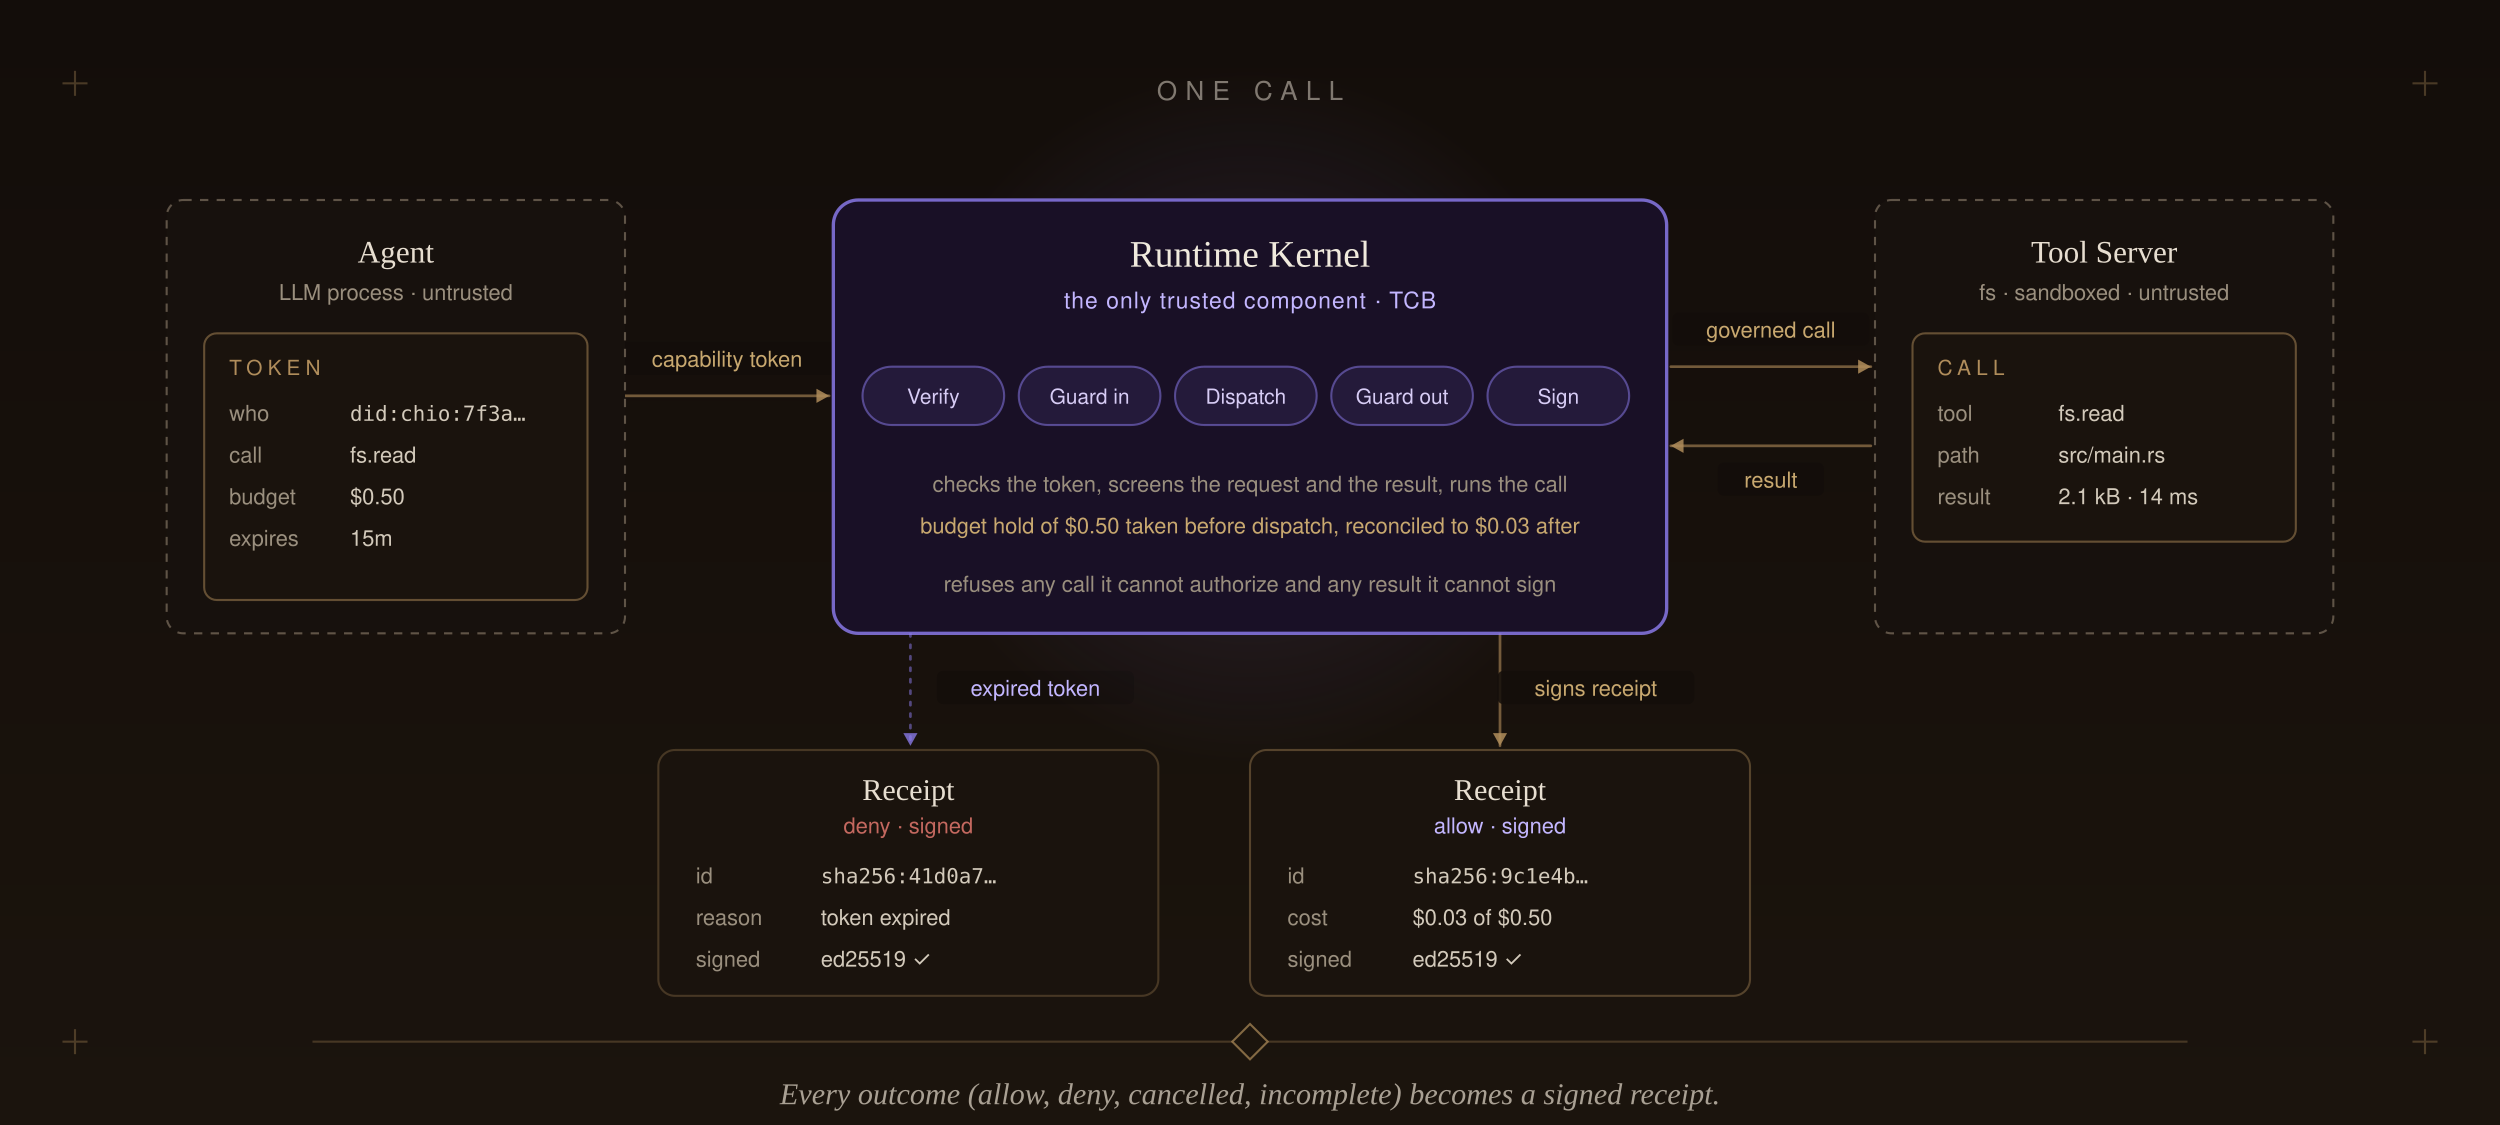
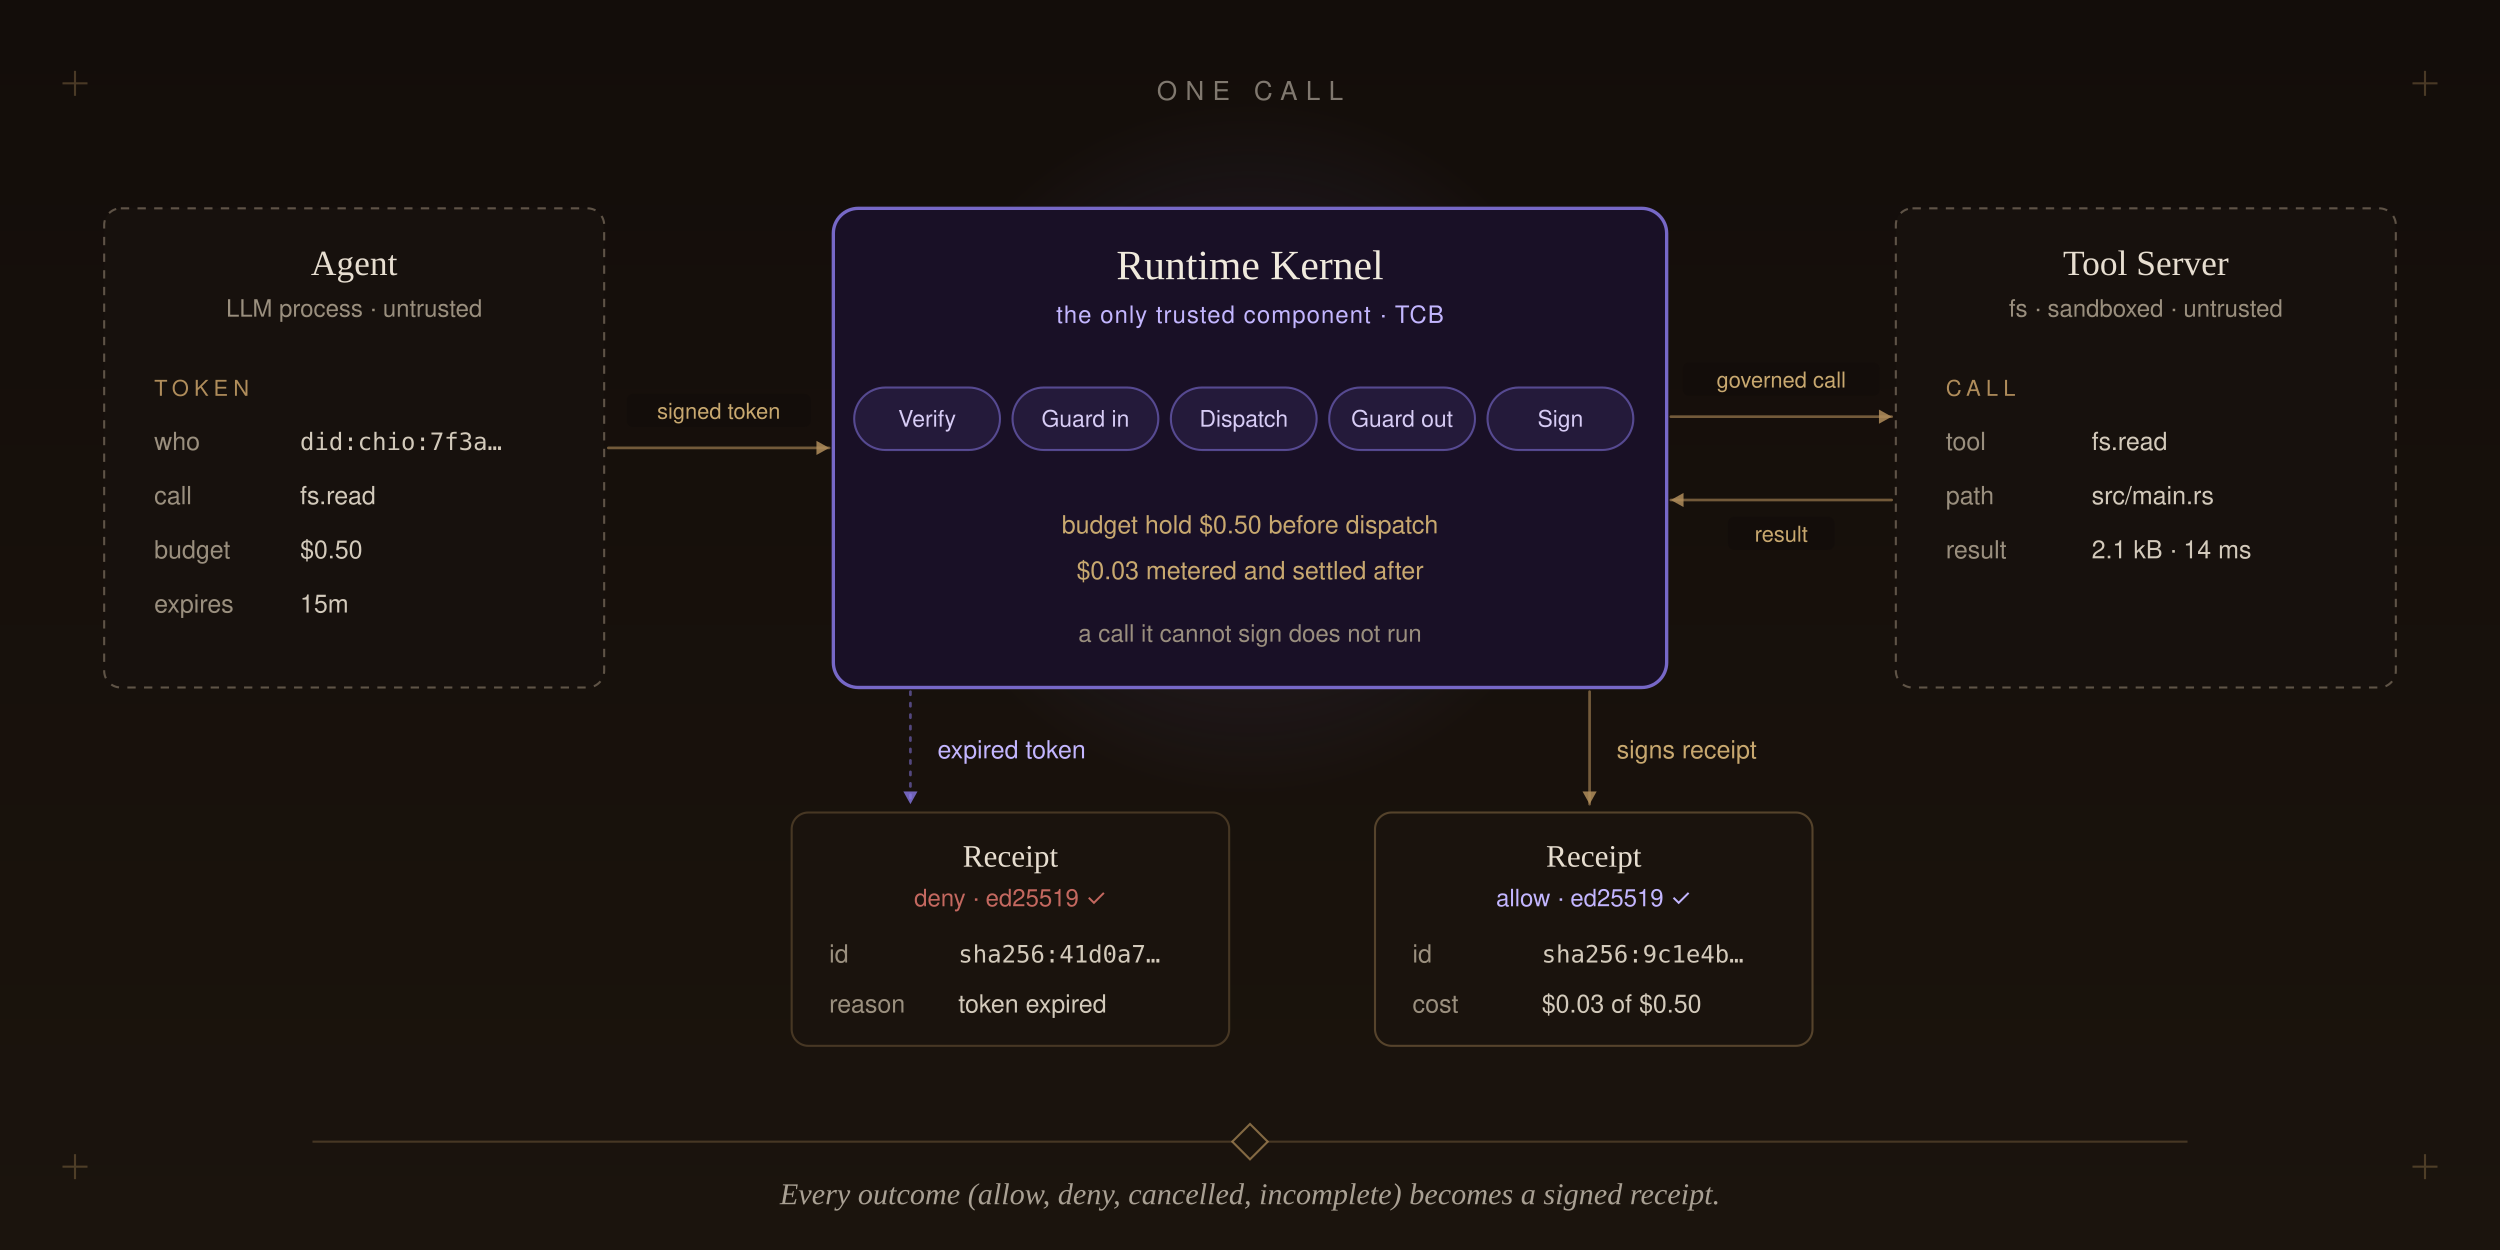
- <svg xmlns="http://www.w3.org/2000/svg" viewBox="0 0 1200 540" width="1200" height="540" role="img" aria-label="One tool call through Chio: the agent presents a signed capability token, the Runtime Kernel verifies it, guards the request and the result, dispatches to a sandboxed tool server, and signs a receipt. An expired token stops at verify and still produces a signed deny receipt.">
+ <svg xmlns="http://www.w3.org/2000/svg" viewBox="0 0 1200 600" width="1200" height="600" role="img" aria-label="One tool call through Chio: the agent presents a signed capability token, the Runtime Kernel verifies it, guards the request and the result, dispatches to a sandboxed tool server, and signs a receipt. An expired token stops at verify and still produces a signed deny receipt.">
  <defs>
    <linearGradient id="ocbg" x1="0" y1="0" x2="0" y2="1">
      <stop offset="0" stop-color="#130d0a" />
      <stop offset="1" stop-color="#1b140d" />
    </linearGradient>
    <radialGradient id="ocglow" cx="50%" cy="50%" r="50%">
      <stop offset="0" stop-color="#8f7ff2" stop-opacity="0.32" />
      <stop offset="0.6" stop-color="#8f7ff2" stop-opacity="0.07" />
      <stop offset="1" stop-color="#8f7ff2" stop-opacity="0" />
    </radialGradient>
    <radialGradient id="ockglow" cx="50%" cy="50%" r="50%">
      <stop offset="0" stop-color="#8f7ff2" stop-opacity="0.28" />
      <stop offset="0.65" stop-color="#8f7ff2" stop-opacity="0.06" />
      <stop offset="1" stop-color="#8f7ff2" stop-opacity="0" />
    </radialGradient>
  </defs>
-   <rect width="1200" height="540" fill="url(#ocbg)" />
+   <rect width="1200" height="600" fill="url(#ocbg)" />
  <g stroke="#b08d5b" stroke-opacity="0.35" stroke-width="1">
    <path d="M30 40 H42 M36 34 V46" />
    <path d="M1158 40 H1170 M1164 34 V46" />
-     <path d="M30 500 H42 M36 494 V506" />
-     <path d="M1158 500 H1170 M1164 494 V506" />
+     <path d="M30 560 H42 M36 554 V566" />
+     <path d="M1158 560 H1170 M1164 554 V566" />
  </g>
  <text x="600.0" y="48" text-anchor="middle" font-family="-apple-system, 'Segoe UI', Helvetica, Arial, sans-serif" font-size="12.5" letter-spacing="4" fill="#d8cfc0" fill-opacity="0.55">ONE CALL</text>
-   <path d="M300 190 L398 190" stroke="#b08d5b" stroke-opacity="0.6" stroke-width="1.3" fill="none" stroke-linecap="round" />
-   <path d="M398 190 L391.9 193.4 L391.9 186.6 Z" fill="#b08d5b" fill-opacity="0.85" />
-   <rect x="292.4" y="164" width="113.2" height="16" rx="3" fill="#130d0a" fill-opacity="0.85" />
-   <text x="349" y="176" text-anchor="middle" font-family="-apple-system, 'Segoe UI', Helvetica, Arial, sans-serif" font-size="10.5" fill="#c8a86f">capability token</text>
-   <path d="M802 176 L898 176" stroke="#b08d5b" stroke-opacity="0.6" stroke-width="1.3" fill="none" stroke-linecap="round" />
-   <path d="M898 176 L891.9 179.4 L891.9 172.6 Z" fill="#b08d5b" fill-opacity="0.85" />
-   <rect x="802.7" y="150" width="94.6" height="16" rx="3" fill="#130d0a" fill-opacity="0.85" />
-   <text x="850" y="162" text-anchor="middle" font-family="-apple-system, 'Segoe UI', Helvetica, Arial, sans-serif" font-size="10.5" fill="#c8a86f">governed call</text>
-   <path d="M898 214 L802 214" stroke="#b08d5b" stroke-opacity="0.6" stroke-width="1.3" fill="none" stroke-linecap="round" />
-   <path d="M802 214 L808.1 210.6 L808.1 217.4 Z" fill="#b08d5b" fill-opacity="0.85" />
-   <rect x="824.4" y="222" width="51.2" height="16" rx="3" fill="#130d0a" fill-opacity="0.85" />
-   <text x="850" y="234" text-anchor="middle" font-family="-apple-system, 'Segoe UI', Helvetica, Arial, sans-serif" font-size="10.5" fill="#c8a86f">result</text>
-   <path d="M720 304 L720 358" stroke="#b08d5b" stroke-opacity="0.6" stroke-width="1.3" fill="none" stroke-linecap="round" />
-   <path d="M720 358 L716.6 351.9 L723.4 351.9 Z" fill="#b08d5b" fill-opacity="0.85" />
-   <rect x="718.7" y="322" width="94.6" height="16" rx="3" fill="#130d0a" fill-opacity="0.85" />
-   <text x="766" y="334" text-anchor="middle" font-family="-apple-system, 'Segoe UI', Helvetica, Arial, sans-serif" font-size="10.5" fill="#c8a86f">signs receipt</text>
-   <path d="M437 304 L437 358" stroke="#8f7ff2" stroke-opacity="0.5" stroke-width="1.3" fill="none" stroke-linecap="round" stroke-dasharray="1.5 4" />
-   <path d="M437 358 L433.6 351.9 L440.4 351.9 Z" fill="#8f7ff2" fill-opacity="0.75" />
-   <rect x="449.7" y="322" width="94.6" height="16" rx="3" fill="#130d0a" fill-opacity="0.85" />
-   <text x="497" y="334" text-anchor="middle" font-family="-apple-system, 'Segoe UI', Helvetica, Arial, sans-serif" font-size="10.5" fill="#c3b6ff">expired token</text>
-   <rect x="80" y="96" width="220" height="208" rx="8" fill="#17110d" stroke="#9a8b76" stroke-opacity="0.55" stroke-dasharray="4 4" />
-   <text x="190" y="126" text-anchor="middle" font-family="Georgia, 'Times New Roman', serif" font-size="15" fill="#e7ded0">Agent</text>
-   <text x="190" y="144" text-anchor="middle" font-family="-apple-system, 'Segoe UI', Helvetica, Arial, sans-serif" font-size="10.5" fill="#9a8f7e">LLM process · untrusted</text>
-   <rect x="98" y="160" width="184" height="128" rx="6" fill="#1a130d" stroke="#b08d5b" stroke-opacity="0.5" />
-   <text x="110" y="180" text-anchor="start" font-family="-apple-system, 'Segoe UI', Helvetica, Arial, sans-serif" font-size="10" letter-spacing="2.5" fill="#b08d5b">TOKEN</text>
-   <text x="110" y="202" text-anchor="start" font-family="-apple-system, 'Segoe UI', Helvetica, Arial, sans-serif" font-size="10.5" fill="#9a8f7e">who</text>
-   <text x="168" y="202" text-anchor="start" font-family="ui-monospace, SFMono-Regular, Menlo, Consolas, monospace" font-size="10.0" fill="#d3cabb">did:chio:7f3a…</text>
-   <text x="110" y="222" text-anchor="start" font-family="-apple-system, 'Segoe UI', Helvetica, Arial, sans-serif" font-size="10.5" fill="#9a8f7e">call</text>
-   <text x="168" y="222" text-anchor="start" font-family="-apple-system, 'Segoe UI', Helvetica, Arial, sans-serif" font-size="10.5" fill="#d3cabb">fs.read</text>
-   <text x="110" y="242" text-anchor="start" font-family="-apple-system, 'Segoe UI', Helvetica, Arial, sans-serif" font-size="10.5" fill="#9a8f7e">budget</text>
-   <text x="168" y="242" text-anchor="start" font-family="-apple-system, 'Segoe UI', Helvetica, Arial, sans-serif" font-size="10.5" fill="#d3cabb">$0.50</text>
-   <text x="110" y="262" text-anchor="start" font-family="-apple-system, 'Segoe UI', Helvetica, Arial, sans-serif" font-size="10.5" fill="#9a8f7e">expires</text>
-   <text x="168" y="262" text-anchor="start" font-family="-apple-system, 'Segoe UI', Helvetica, Arial, sans-serif" font-size="10.5" fill="#d3cabb">15m</text>
-   <circle cx="600.0" cy="200.0" r="168.0" fill="url(#ockglow)" />
-   <rect x="400" y="96" width="400" height="208" rx="12" fill="#191026" stroke="#8f7ff2" stroke-opacity="0.8" stroke-width="1.6" />
-   <text x="600" y="128" text-anchor="middle" font-family="Georgia, 'Times New Roman', serif" font-size="18" fill="#f0eadd">Runtime Kernel</text>
-   <text x="600" y="148" text-anchor="middle" font-family="-apple-system, 'Segoe UI', Helvetica, Arial, sans-serif" font-size="11" letter-spacing="0.5" fill="#c3b6ff">the only trusted component · TCB</text>
-   <rect x="414" y="176" width="68" height="28" rx="14.0" fill="#241a3a" stroke="#8f7ff2" stroke-opacity="0.5" />
-   <text x="448.0" y="193.8" text-anchor="middle" font-family="-apple-system, 'Segoe UI', Helvetica, Arial, sans-serif" font-size="10" fill="#d7ccf5">Verify</text>
-   <rect x="489" y="176" width="68" height="28" rx="14.0" fill="#241a3a" stroke="#8f7ff2" stroke-opacity="0.5" />
-   <text x="523.0" y="193.8" text-anchor="middle" font-family="-apple-system, 'Segoe UI', Helvetica, Arial, sans-serif" font-size="10" fill="#d7ccf5">Guard in</text>
-   <rect x="564" y="176" width="68" height="28" rx="14.0" fill="#241a3a" stroke="#8f7ff2" stroke-opacity="0.5" />
-   <text x="598.0" y="193.8" text-anchor="middle" font-family="-apple-system, 'Segoe UI', Helvetica, Arial, sans-serif" font-size="10" fill="#d7ccf5">Dispatch</text>
-   <rect x="639" y="176" width="68" height="28" rx="14.0" fill="#241a3a" stroke="#8f7ff2" stroke-opacity="0.5" />
-   <text x="673.0" y="193.8" text-anchor="middle" font-family="-apple-system, 'Segoe UI', Helvetica, Arial, sans-serif" font-size="10" fill="#d7ccf5">Guard out</text>
-   <rect x="714" y="176" width="68" height="28" rx="14.0" fill="#241a3a" stroke="#8f7ff2" stroke-opacity="0.5" />
-   <text x="748.0" y="193.8" text-anchor="middle" font-family="-apple-system, 'Segoe UI', Helvetica, Arial, sans-serif" font-size="10" fill="#d7ccf5">Sign</text>
-   <text x="600" y="236" text-anchor="middle" font-family="-apple-system, 'Segoe UI', Helvetica, Arial, sans-serif" font-size="10.5" fill="#9a8f7e">checks the token, screens the request and the result, runs the call</text>
-   <text x="600" y="256" text-anchor="middle" font-family="-apple-system, 'Segoe UI', Helvetica, Arial, sans-serif" font-size="10.5" fill="#c8a86f">budget hold of $0.50 taken before dispatch, reconciled to $0.03 after</text>
-   <text x="600" y="284" text-anchor="middle" font-family="-apple-system, 'Segoe UI', Helvetica, Arial, sans-serif" font-size="10.5" fill="#9a8f7e">refuses any call it cannot authorize and any result it cannot sign</text>
-   <rect x="900" y="96" width="220" height="208" rx="8" fill="#17110d" stroke="#9a8b76" stroke-opacity="0.55" stroke-dasharray="4 4" />
-   <text x="1010" y="126" text-anchor="middle" font-family="Georgia, 'Times New Roman', serif" font-size="15" fill="#e7ded0">Tool Server</text>
-   <text x="1010" y="144" text-anchor="middle" font-family="-apple-system, 'Segoe UI', Helvetica, Arial, sans-serif" font-size="10.5" fill="#9a8f7e">fs · sandboxed · untrusted</text>
-   <rect x="918" y="160" width="184" height="100" rx="6" fill="#1a130d" stroke="#b08d5b" stroke-opacity="0.5" />
-   <text x="930" y="180" text-anchor="start" font-family="-apple-system, 'Segoe UI', Helvetica, Arial, sans-serif" font-size="10" letter-spacing="2.5" fill="#b08d5b">CALL</text>
-   <text x="930" y="202" text-anchor="start" font-family="-apple-system, 'Segoe UI', Helvetica, Arial, sans-serif" font-size="10.5" fill="#9a8f7e">tool</text>
-   <text x="988" y="202" text-anchor="start" font-family="-apple-system, 'Segoe UI', Helvetica, Arial, sans-serif" font-size="10.5" fill="#d3cabb">fs.read</text>
-   <text x="930" y="222" text-anchor="start" font-family="-apple-system, 'Segoe UI', Helvetica, Arial, sans-serif" font-size="10.5" fill="#9a8f7e">path</text>
-   <text x="988" y="222" text-anchor="start" font-family="-apple-system, 'Segoe UI', Helvetica, Arial, sans-serif" font-size="10.5" fill="#d3cabb">src/main.rs</text>
-   <text x="930" y="242" text-anchor="start" font-family="-apple-system, 'Segoe UI', Helvetica, Arial, sans-serif" font-size="10.5" fill="#9a8f7e">result</text>
-   <text x="988" y="242" text-anchor="start" font-family="-apple-system, 'Segoe UI', Helvetica, Arial, sans-serif" font-size="10.5" fill="#d3cabb">2.1 kB · 14 ms</text>
-   <rect x="600" y="360" width="240" height="118" rx="8" fill="#1a130d" stroke="#b08d5b" stroke-opacity="0.4" />
-   <text x="720" y="384" text-anchor="middle" font-family="Georgia, 'Times New Roman', serif" font-size="14.5" fill="#e7ded0">Receipt</text>
-   <text x="720" y="400" text-anchor="middle" font-family="-apple-system, 'Segoe UI', Helvetica, Arial, sans-serif" font-size="10.5" fill="#c3b6ff">allow · signed</text>
-   <text x="618" y="424" text-anchor="start" font-family="-apple-system, 'Segoe UI', Helvetica, Arial, sans-serif" font-size="10.5" fill="#9a8f7e">id</text>
-   <text x="678" y="424" text-anchor="start" font-family="ui-monospace, SFMono-Regular, Menlo, Consolas, monospace" font-size="10.0" fill="#d3cabb">sha256:9c1e4b…</text>
-   <text x="618" y="444" text-anchor="start" font-family="-apple-system, 'Segoe UI', Helvetica, Arial, sans-serif" font-size="10.5" fill="#9a8f7e">cost</text>
-   <text x="678" y="444" text-anchor="start" font-family="-apple-system, 'Segoe UI', Helvetica, Arial, sans-serif" font-size="10.5" fill="#d3cabb">$0.03 of $0.50</text>
-   <text x="618" y="464" text-anchor="start" font-family="-apple-system, 'Segoe UI', Helvetica, Arial, sans-serif" font-size="10.5" fill="#9a8f7e">signed</text>
-   <text x="678" y="464" text-anchor="start" font-family="-apple-system, 'Segoe UI', Helvetica, Arial, sans-serif" font-size="10.5" fill="#d3cabb">ed25519 ✓</text>
-   <rect x="316" y="360" width="240" height="118" rx="8" fill="#1a130d" stroke="#b08d5b" stroke-opacity="0.3" />
-   <text x="436" y="384" text-anchor="middle" font-family="Georgia, 'Times New Roman', serif" font-size="14.5" fill="#e7ded0">Receipt</text>
-   <text x="436" y="400" text-anchor="middle" font-family="-apple-system, 'Segoe UI', Helvetica, Arial, sans-serif" font-size="10.5" fill="#c4685f">deny · signed</text>
-   <text x="334" y="424" text-anchor="start" font-family="-apple-system, 'Segoe UI', Helvetica, Arial, sans-serif" font-size="10.5" fill="#9a8f7e">id</text>
-   <text x="394" y="424" text-anchor="start" font-family="ui-monospace, SFMono-Regular, Menlo, Consolas, monospace" font-size="10.0" fill="#d3cabb">sha256:41d0a7…</text>
-   <text x="334" y="444" text-anchor="start" font-family="-apple-system, 'Segoe UI', Helvetica, Arial, sans-serif" font-size="10.5" fill="#9a8f7e">reason</text>
-   <text x="394" y="444" text-anchor="start" font-family="-apple-system, 'Segoe UI', Helvetica, Arial, sans-serif" font-size="10.5" fill="#d3cabb">token expired</text>
-   <text x="334" y="464" text-anchor="start" font-family="-apple-system, 'Segoe UI', Helvetica, Arial, sans-serif" font-size="10.5" fill="#9a8f7e">signed</text>
-   <text x="394" y="464" text-anchor="start" font-family="-apple-system, 'Segoe UI', Helvetica, Arial, sans-serif" font-size="10.5" fill="#d3cabb">ed25519 ✓</text>
-   <path d="M150.0 500 H1050.0" stroke="#b08d5b" stroke-opacity="0.3" stroke-width="1" />
-   <rect x="594.0" y="494" width="12" height="12" transform="rotate(45 600.0 500)" fill="#1b140d" stroke="#b08d5b" stroke-opacity="0.7" />
-   <text x="600.0" y="530" text-anchor="middle" font-family="Georgia, 'Times New Roman', serif" font-size="14.5" font-style="italic" fill="#d8cfc0" fill-opacity="0.75">Every outcome (allow, deny, cancelled, incomplete) becomes a signed receipt.</text>
+   <path d="M292 215 L398 215" stroke="#b08d5b" stroke-opacity="0.6" stroke-width="1.3" fill="none" stroke-linecap="round" />
+   <path d="M398 215 L391.9 218.4 L391.9 211.6 Z" fill="#b08d5b" fill-opacity="0.85" />
+   <rect x="300.8" y="189" width="88.4" height="16" rx="3" fill="#130d0a" fill-opacity="0.85" />
+   <text x="345" y="201" text-anchor="middle" font-family="-apple-system, 'Segoe UI', Helvetica, Arial, sans-serif" font-size="10.5" fill="#c8a86f">signed token</text>
+   <path d="M802 200 L908 200" stroke="#b08d5b" stroke-opacity="0.6" stroke-width="1.3" fill="none" stroke-linecap="round" />
+   <path d="M908 200 L901.9 203.4 L901.9 196.6 Z" fill="#b08d5b" fill-opacity="0.85" />
+   <rect x="807.7" y="174" width="94.6" height="16" rx="3" fill="#130d0a" fill-opacity="0.85" />
+   <text x="855" y="186" text-anchor="middle" font-family="-apple-system, 'Segoe UI', Helvetica, Arial, sans-serif" font-size="10.5" fill="#c8a86f">governed call</text>
+   <path d="M908 240 L802 240" stroke="#b08d5b" stroke-opacity="0.6" stroke-width="1.3" fill="none" stroke-linecap="round" />
+   <path d="M802 240 L808.1 236.6 L808.1 243.4 Z" fill="#b08d5b" fill-opacity="0.85" />
+   <rect x="829.4" y="248" width="51.2" height="16" rx="3" fill="#130d0a" fill-opacity="0.85" />
+   <text x="855" y="260" text-anchor="middle" font-family="-apple-system, 'Segoe UI', Helvetica, Arial, sans-serif" font-size="10.5" fill="#c8a86f">result</text>
+   <path d="M437 332 L437 386" stroke="#8f7ff2" stroke-opacity="0.5" stroke-width="1.3" fill="none" stroke-linecap="round" stroke-dasharray="1.5 4" />
+   <path d="M437 386 L433.6 379.9 L440.4 379.9 Z" fill="#8f7ff2" fill-opacity="0.75" />
+   <text x="450" y="364" text-anchor="start" font-family="-apple-system, 'Segoe UI', Helvetica, Arial, sans-serif" font-size="12" fill="#c3b6ff">expired token</text>
+   <path d="M763 332 L763 386" stroke="#b08d5b" stroke-opacity="0.6" stroke-width="1.3" fill="none" stroke-linecap="round" />
+   <path d="M763 386 L759.6 379.9 L766.4 379.9 Z" fill="#b08d5b" fill-opacity="0.85" />
+   <text x="776" y="364" text-anchor="start" font-family="-apple-system, 'Segoe UI', Helvetica, Arial, sans-serif" font-size="12" fill="#c8a86f">signs receipt</text>
+   <rect x="50" y="100" width="240" height="230" rx="8" fill="#17110d" stroke="#9a8b76" stroke-opacity="0.55" stroke-dasharray="4 4" />
+   <text x="170" y="132" text-anchor="middle" font-family="Georgia, 'Times New Roman', serif" font-size="17" fill="#e7ded0">Agent</text>
+   <text x="170" y="152" text-anchor="middle" font-family="-apple-system, 'Segoe UI', Helvetica, Arial, sans-serif" font-size="11.5" fill="#9a8f7e">LLM process · untrusted</text>
+   <text x="74" y="190" text-anchor="start" font-family="-apple-system, 'Segoe UI', Helvetica, Arial, sans-serif" font-size="10.5" letter-spacing="2.5" fill="#b08d5b">TOKEN</text>
+   <text x="74" y="216" text-anchor="start" font-family="-apple-system, 'Segoe UI', Helvetica, Arial, sans-serif" font-size="12" fill="#9a8f7e">who</text>
+   <text x="144" y="216" text-anchor="start" font-family="ui-monospace, SFMono-Regular, Menlo, Consolas, monospace" font-size="11.5" fill="#d3cabb">did:chio:7f3a…</text>
+   <text x="74" y="242" text-anchor="start" font-family="-apple-system, 'Segoe UI', Helvetica, Arial, sans-serif" font-size="12" fill="#9a8f7e">call</text>
+   <text x="144" y="242" text-anchor="start" font-family="-apple-system, 'Segoe UI', Helvetica, Arial, sans-serif" font-size="12" fill="#d3cabb">fs.read</text>
+   <text x="74" y="268" text-anchor="start" font-family="-apple-system, 'Segoe UI', Helvetica, Arial, sans-serif" font-size="12" fill="#9a8f7e">budget</text>
+   <text x="144" y="268" text-anchor="start" font-family="-apple-system, 'Segoe UI', Helvetica, Arial, sans-serif" font-size="12" fill="#d3cabb">$0.50</text>
+   <text x="74" y="294" text-anchor="start" font-family="-apple-system, 'Segoe UI', Helvetica, Arial, sans-serif" font-size="12" fill="#9a8f7e">expires</text>
+   <text x="144" y="294" text-anchor="start" font-family="-apple-system, 'Segoe UI', Helvetica, Arial, sans-serif" font-size="12" fill="#d3cabb">15m</text>
+   <circle cx="600.0" cy="215.0" r="168.0" fill="url(#ockglow)" />
+   <rect x="400" y="100" width="400" height="230" rx="12" fill="#191026" stroke="#8f7ff2" stroke-opacity="0.8" stroke-width="1.6" />
+   <text x="600" y="134" text-anchor="middle" font-family="Georgia, 'Times New Roman', serif" font-size="20" fill="#f0eadd">Runtime Kernel</text>
+   <text x="600" y="155" text-anchor="middle" font-family="-apple-system, 'Segoe UI', Helvetica, Arial, sans-serif" font-size="11.5" letter-spacing="0.5" fill="#c3b6ff">the only trusted component · TCB</text>
+   <rect x="410" y="186" width="70" height="30" rx="15.0" fill="#241a3a" stroke="#8f7ff2" stroke-opacity="0.5" />
+   <text x="445.0" y="204.8" text-anchor="middle" font-family="-apple-system, 'Segoe UI', Helvetica, Arial, sans-serif" font-size="11" fill="#d7ccf5">Verify</text>
+   <rect x="486" y="186" width="70" height="30" rx="15.0" fill="#241a3a" stroke="#8f7ff2" stroke-opacity="0.5" />
+   <text x="521.0" y="204.8" text-anchor="middle" font-family="-apple-system, 'Segoe UI', Helvetica, Arial, sans-serif" font-size="11" fill="#d7ccf5">Guard in</text>
+   <rect x="562" y="186" width="70" height="30" rx="15.0" fill="#241a3a" stroke="#8f7ff2" stroke-opacity="0.5" />
+   <text x="597.0" y="204.8" text-anchor="middle" font-family="-apple-system, 'Segoe UI', Helvetica, Arial, sans-serif" font-size="11" fill="#d7ccf5">Dispatch</text>
+   <rect x="638" y="186" width="70" height="30" rx="15.0" fill="#241a3a" stroke="#8f7ff2" stroke-opacity="0.5" />
+   <text x="673.0" y="204.8" text-anchor="middle" font-family="-apple-system, 'Segoe UI', Helvetica, Arial, sans-serif" font-size="11" fill="#d7ccf5">Guard out</text>
+   <rect x="714" y="186" width="70" height="30" rx="15.0" fill="#241a3a" stroke="#8f7ff2" stroke-opacity="0.5" />
+   <text x="749.0" y="204.8" text-anchor="middle" font-family="-apple-system, 'Segoe UI', Helvetica, Arial, sans-serif" font-size="11" fill="#d7ccf5">Sign</text>
+   <text x="600" y="256" text-anchor="middle" font-family="-apple-system, 'Segoe UI', Helvetica, Arial, sans-serif" font-size="12" fill="#c8a86f">budget hold $0.50 before dispatch</text>
+   <text x="600" y="278" text-anchor="middle" font-family="-apple-system, 'Segoe UI', Helvetica, Arial, sans-serif" font-size="12" fill="#c8a86f">$0.03 metered and settled after</text>
+   <text x="600" y="308" text-anchor="middle" font-family="-apple-system, 'Segoe UI', Helvetica, Arial, sans-serif" font-size="11.5" fill="#9a8f7e">a call it cannot sign does not run</text>
+   <rect x="910" y="100" width="240" height="230" rx="8" fill="#17110d" stroke="#9a8b76" stroke-opacity="0.55" stroke-dasharray="4 4" />
+   <text x="1030" y="132" text-anchor="middle" font-family="Georgia, 'Times New Roman', serif" font-size="17" fill="#e7ded0">Tool Server</text>
+   <text x="1030" y="152" text-anchor="middle" font-family="-apple-system, 'Segoe UI', Helvetica, Arial, sans-serif" font-size="11.5" fill="#9a8f7e">fs · sandboxed · untrusted</text>
+   <text x="934" y="190" text-anchor="start" font-family="-apple-system, 'Segoe UI', Helvetica, Arial, sans-serif" font-size="10.5" letter-spacing="2.5" fill="#b08d5b">CALL</text>
+   <text x="934" y="216" text-anchor="start" font-family="-apple-system, 'Segoe UI', Helvetica, Arial, sans-serif" font-size="12" fill="#9a8f7e">tool</text>
+   <text x="1004" y="216" text-anchor="start" font-family="-apple-system, 'Segoe UI', Helvetica, Arial, sans-serif" font-size="12" fill="#d3cabb">fs.read</text>
+   <text x="934" y="242" text-anchor="start" font-family="-apple-system, 'Segoe UI', Helvetica, Arial, sans-serif" font-size="12" fill="#9a8f7e">path</text>
+   <text x="1004" y="242" text-anchor="start" font-family="-apple-system, 'Segoe UI', Helvetica, Arial, sans-serif" font-size="12" fill="#d3cabb">src/main.rs</text>
+   <text x="934" y="268" text-anchor="start" font-family="-apple-system, 'Segoe UI', Helvetica, Arial, sans-serif" font-size="12" fill="#9a8f7e">result</text>
+   <text x="1004" y="268" text-anchor="start" font-family="-apple-system, 'Segoe UI', Helvetica, Arial, sans-serif" font-size="12" fill="#d3cabb">2.1 kB · 14 ms</text>
+   <rect x="380" y="390" width="210" height="112" rx="8" fill="#1a130d" stroke="#b08d5b" stroke-opacity="0.3" />
+   <text x="485" y="416" text-anchor="middle" font-family="Georgia, 'Times New Roman', serif" font-size="15" fill="#e7ded0">Receipt</text>
+   <text x="485" y="435" text-anchor="middle" font-family="-apple-system, 'Segoe UI', Helvetica, Arial, sans-serif" font-size="11.5" fill="#c4685f">deny · ed25519 ✓</text>
+   <text x="398" y="462" text-anchor="start" font-family="-apple-system, 'Segoe UI', Helvetica, Arial, sans-serif" font-size="12" fill="#9a8f7e">id</text>
+   <text x="460" y="462" text-anchor="start" font-family="ui-monospace, SFMono-Regular, Menlo, Consolas, monospace" font-size="11.5" fill="#d3cabb">sha256:41d0a7…</text>
+   <text x="398" y="486" text-anchor="start" font-family="-apple-system, 'Segoe UI', Helvetica, Arial, sans-serif" font-size="12" fill="#9a8f7e">reason</text>
+   <text x="460" y="486" text-anchor="start" font-family="-apple-system, 'Segoe UI', Helvetica, Arial, sans-serif" font-size="12" fill="#d3cabb">token expired</text>
+   <rect x="660" y="390" width="210" height="112" rx="8" fill="#1a130d" stroke="#b08d5b" stroke-opacity="0.4" />
+   <text x="765" y="416" text-anchor="middle" font-family="Georgia, 'Times New Roman', serif" font-size="15" fill="#e7ded0">Receipt</text>
+   <text x="765" y="435" text-anchor="middle" font-family="-apple-system, 'Segoe UI', Helvetica, Arial, sans-serif" font-size="11.5" fill="#c3b6ff">allow · ed25519 ✓</text>
+   <text x="678" y="462" text-anchor="start" font-family="-apple-system, 'Segoe UI', Helvetica, Arial, sans-serif" font-size="12" fill="#9a8f7e">id</text>
+   <text x="740" y="462" text-anchor="start" font-family="ui-monospace, SFMono-Regular, Menlo, Consolas, monospace" font-size="11.5" fill="#d3cabb">sha256:9c1e4b…</text>
+   <text x="678" y="486" text-anchor="start" font-family="-apple-system, 'Segoe UI', Helvetica, Arial, sans-serif" font-size="12" fill="#9a8f7e">cost</text>
+   <text x="740" y="486" text-anchor="start" font-family="-apple-system, 'Segoe UI', Helvetica, Arial, sans-serif" font-size="12" fill="#d3cabb">$0.03 of $0.50</text>
+   <path d="M150.0 548 H1050.0" stroke="#b08d5b" stroke-opacity="0.3" stroke-width="1" />
+   <rect x="594.0" y="542" width="12" height="12" transform="rotate(45 600.0 548)" fill="#1b140d" stroke="#b08d5b" stroke-opacity="0.7" />
+   <text x="600.0" y="578" text-anchor="middle" font-family="Georgia, 'Times New Roman', serif" font-size="14.5" font-style="italic" fill="#d8cfc0" fill-opacity="0.75">Every outcome (allow, deny, cancelled, incomplete) becomes a signed receipt.</text>
</svg>
